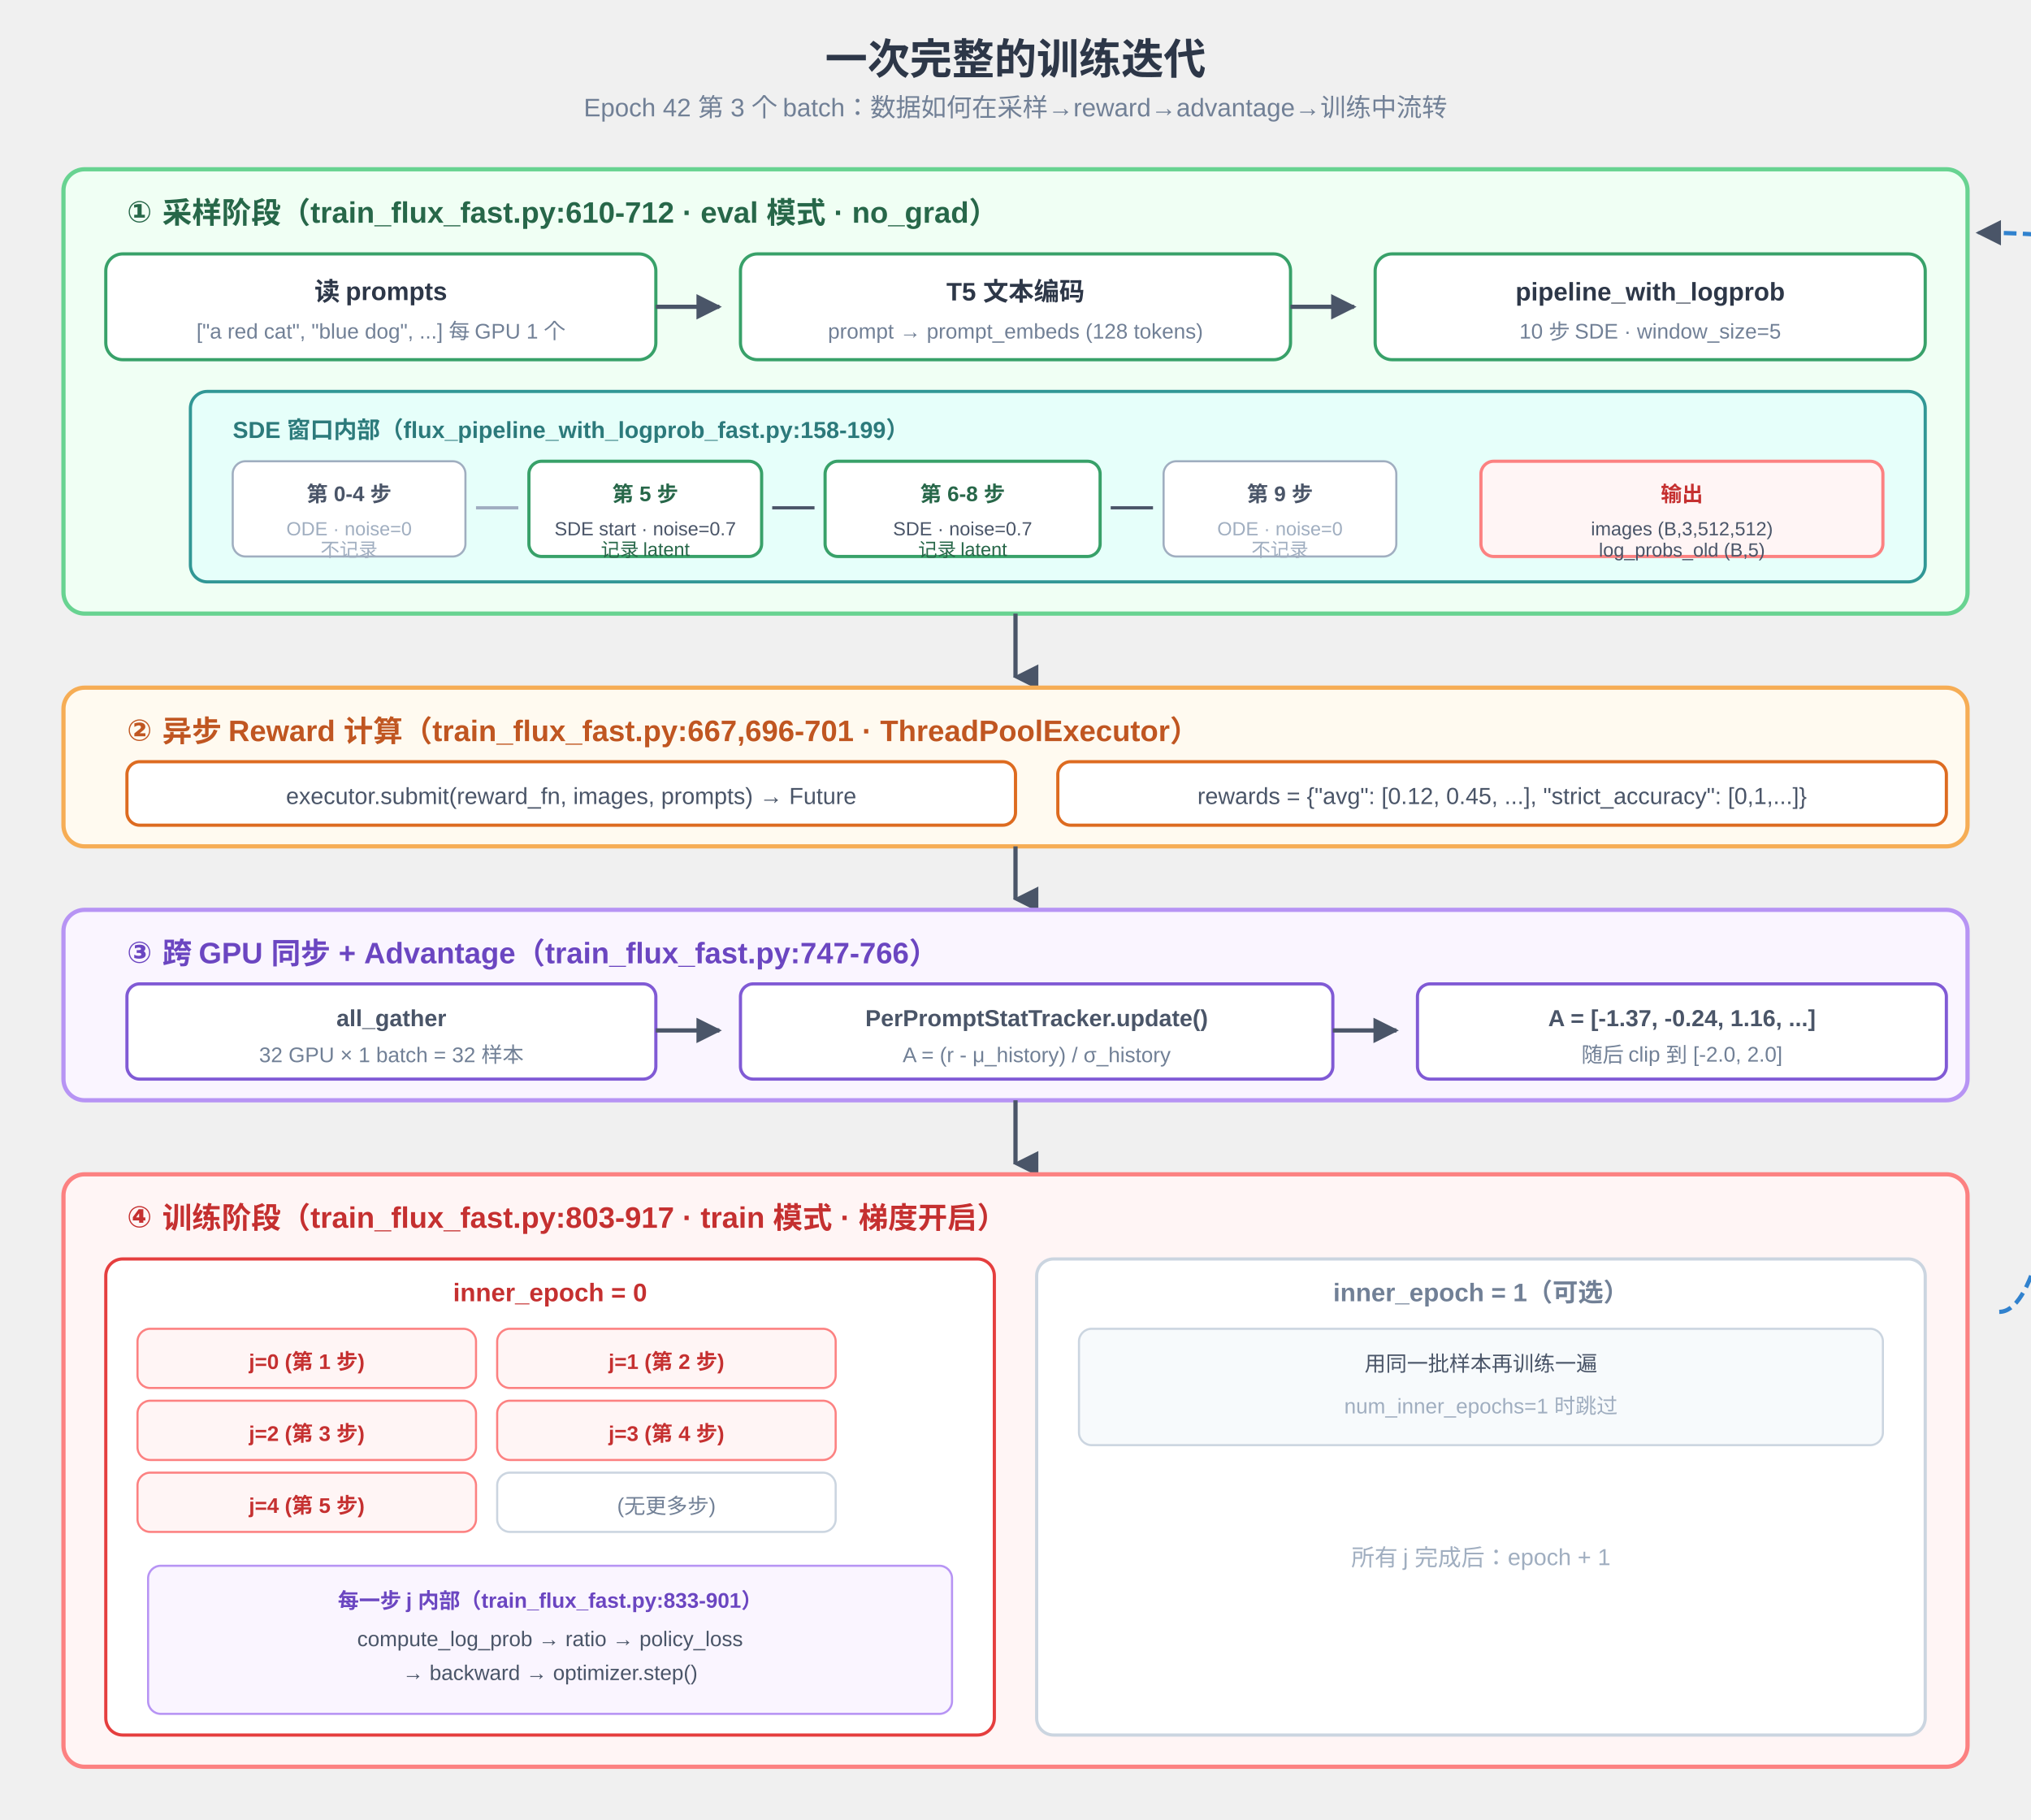
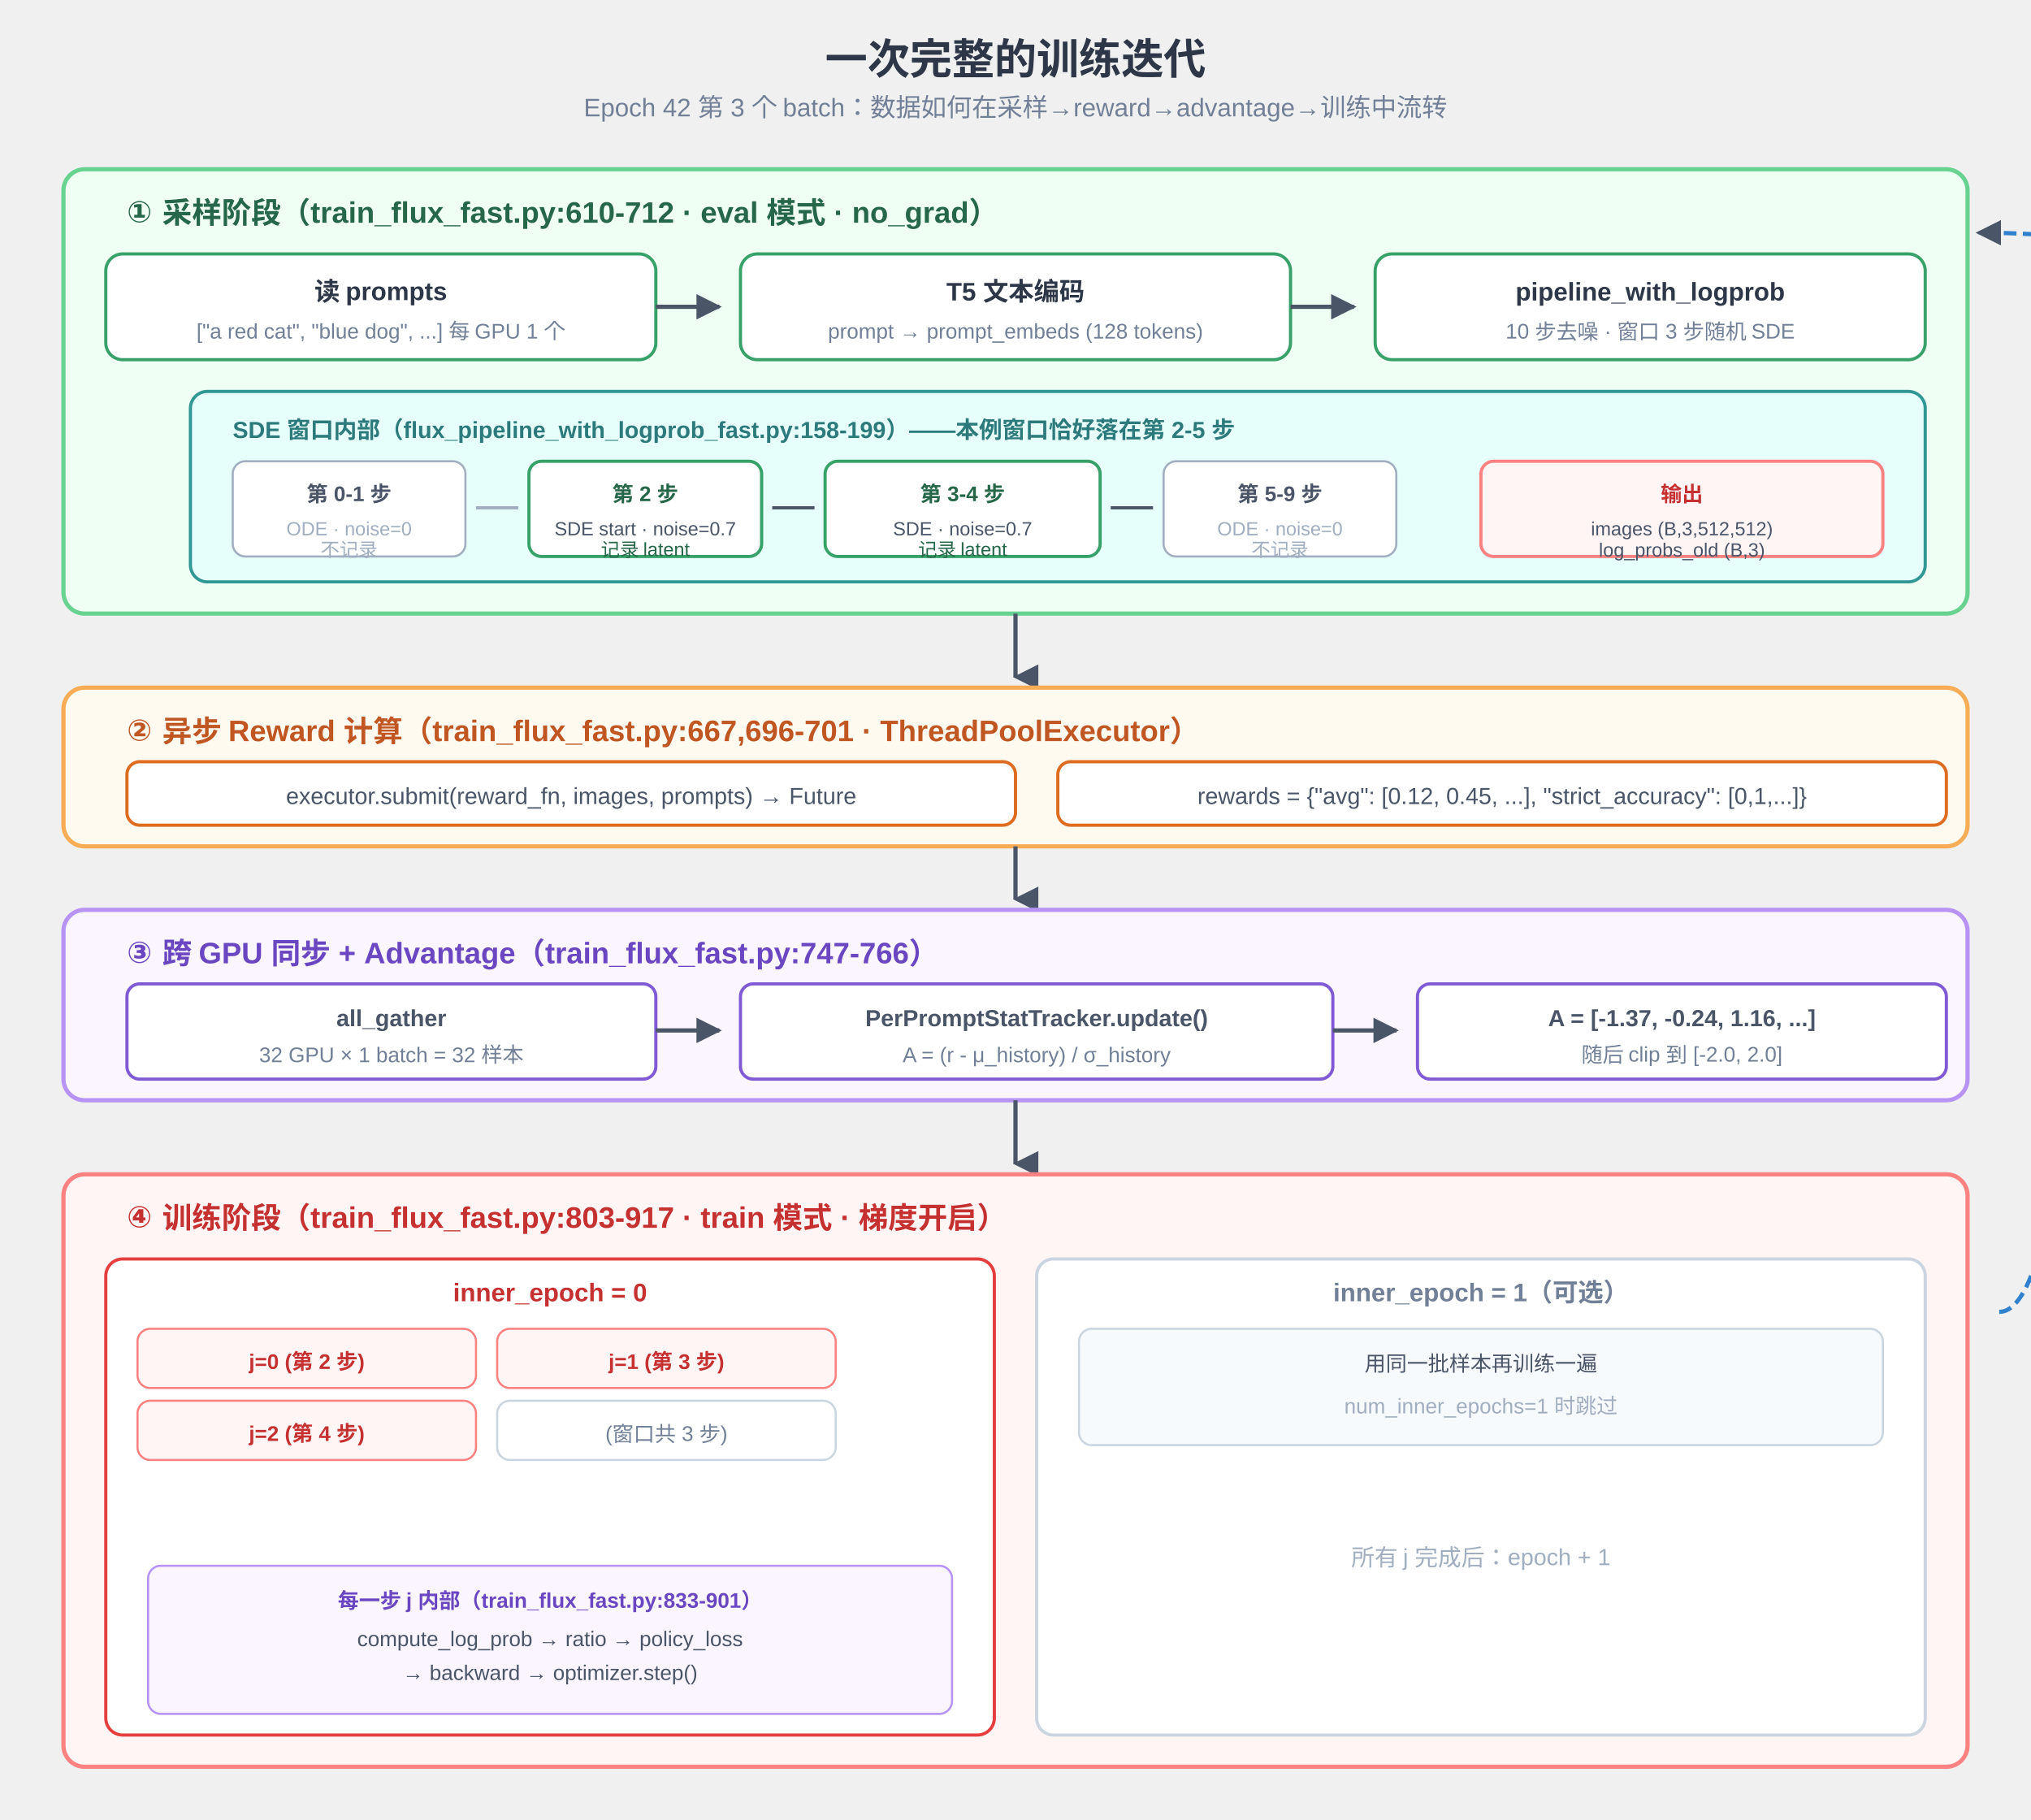
<svg xmlns="http://www.w3.org/2000/svg" viewBox="0 0 960 860" font-family="'Noto Sans SC','Microsoft YaHei',Arial,sans-serif">
  <defs>
    <marker id="arrow" viewBox="0 0 10 10" refX="9" refY="5" markerWidth="6" markerHeight="6" orient="auto">
      <path d="M0,0 L10,5 L0,10 Z" fill="#4A5568" />
    </marker>
    <marker id="arrow-down" viewBox="0 0 10 10" refX="5" refY="9" markerWidth="6" markerHeight="6" orient="auto">
      <path d="M0,0 L5,10 L10,0 Z" fill="#4A5568" />
    </marker>
    <filter id="shadow" x="-5%" y="-5%" width="110%" height="110%">
      <feDropShadow dx="2" dy="2" stdDeviation="3" flood-opacity="0.12" />
    </filter>
  </defs>
  <text x="480" y="35" text-anchor="middle" font-size="20" font-weight="bold" fill="#2D3748">一次完整的训练迭代</text>
  <text x="480" y="55" text-anchor="middle" font-size="12" fill="#718096">Epoch 42 第 3 个 batch：数据如何在采样→reward→advantage→训练中流转</text>
  <rect x="30" y="80" width="900" height="210" rx="10" fill="#F0FFF4" stroke="#68D391" stroke-width="2" />
  <text x="60" y="105" font-size="14" font-weight="bold" fill="#276749">① 采样阶段（train_flux_fast.py:610-712 · eval 模式 · no_grad）</text>
  <rect x="50" y="120" width="260" height="50" rx="8" fill="#FFF" stroke="#38A169" stroke-width="1.5" />
  <text x="180" y="142" text-anchor="middle" font-size="12" font-weight="bold" fill="#2D3748">读 prompts</text>
  <text x="180" y="160" text-anchor="middle" font-size="10" fill="#718096">["a red cat", "blue dog", ...] 每 GPU 1 个</text>
  <line x1="310" y1="145" x2="340" y2="145" stroke="#4A5568" stroke-width="2" marker-end="url(#arrow)" />
  <rect x="350" y="120" width="260" height="50" rx="8" fill="#FFF" stroke="#38A169" stroke-width="1.5" />
  <text x="480" y="142" text-anchor="middle" font-size="12" font-weight="bold" fill="#2D3748">T5 文本编码</text>
  <text x="480" y="160" text-anchor="middle" font-size="10" fill="#718096">prompt → prompt_embeds (128 tokens)</text>
  <line x1="610" y1="145" x2="640" y2="145" stroke="#4A5568" stroke-width="2" marker-end="url(#arrow)" />
  <rect x="650" y="120" width="260" height="50" rx="8" fill="#FFF" stroke="#38A169" stroke-width="1.5" />
  <text x="780" y="142" text-anchor="middle" font-size="12" font-weight="bold" fill="#2D3748">pipeline_with_logprob</text>
-   <text x="780" y="160" text-anchor="middle" font-size="10" fill="#718096">10 步 SDE · window_size=5</text>
+   <text x="780" y="160" text-anchor="middle" font-size="10" fill="#718096">10 步去噪 · 窗口 3 步随机 SDE</text>
  <rect x="90" y="185" width="820" height="90" rx="8" fill="#E6FFFA" stroke="#319795" stroke-width="1.5" />
-   <text x="110" y="207" font-size="11" font-weight="bold" fill="#2C7A7B">SDE 窗口内部（flux_pipeline_with_logprob_fast.py:158-199）</text>
+   <text x="110" y="207" font-size="11" font-weight="bold" fill="#2C7A7B">SDE 窗口内部（flux_pipeline_with_logprob_fast.py:158-199）——本例窗口恰好落在第 2-5 步</text>
  <rect x="110" y="218" width="110" height="45" rx="6" fill="#FFF" stroke="#A0AEC0" stroke-width="1" />
-   <text x="165" y="237" text-anchor="middle" font-size="10" font-weight="bold" fill="#4A5568">第 0-4 步</text>
+   <text x="165" y="237" text-anchor="middle" font-size="10" font-weight="bold" fill="#4A5568">第 0-1 步</text>
  <text x="165" y="253" text-anchor="middle" font-size="9" fill="#A0AEC0">ODE · noise=0</text>
  <text x="165" y="263" text-anchor="middle" font-size="9" fill="#A0AEC0">不记录</text>
  <line x1="225" y1="240" x2="245" y2="240" stroke="#A0AEC0" stroke-width="1.5" />
  <rect x="250" y="218" width="110" height="45" rx="6" fill="#FFF" stroke="#38A169" stroke-width="1.5" />
-   <text x="305" y="237" text-anchor="middle" font-size="10" font-weight="bold" fill="#276749">第 5 步</text>
+   <text x="305" y="237" text-anchor="middle" font-size="10" font-weight="bold" fill="#276749">第 2 步</text>
  <text x="305" y="253" text-anchor="middle" font-size="9" fill="#4A5568">SDE start · noise=0.7</text>
  <text x="305" y="263" text-anchor="middle" font-size="9" fill="#276749">记录 latent</text>
  <line x1="365" y1="240" x2="385" y2="240" stroke="#4A5568" stroke-width="1.5" />
  <rect x="390" y="218" width="130" height="45" rx="6" fill="#FFF" stroke="#38A169" stroke-width="1.5" />
-   <text x="455" y="237" text-anchor="middle" font-size="10" font-weight="bold" fill="#276749">第 6-8 步</text>
+   <text x="455" y="237" text-anchor="middle" font-size="10" font-weight="bold" fill="#276749">第 3-4 步</text>
  <text x="455" y="253" text-anchor="middle" font-size="9" fill="#4A5568">SDE · noise=0.7</text>
  <text x="455" y="263" text-anchor="middle" font-size="9" fill="#276749">记录 latent</text>
  <line x1="525" y1="240" x2="545" y2="240" stroke="#4A5568" stroke-width="1.5" />
  <rect x="550" y="218" width="110" height="45" rx="6" fill="#FFF" stroke="#A0AEC0" stroke-width="1" />
-   <text x="605" y="237" text-anchor="middle" font-size="10" font-weight="bold" fill="#4A5568">第 9 步</text>
+   <text x="605" y="237" text-anchor="middle" font-size="10" font-weight="bold" fill="#4A5568">第 5-9 步</text>
  <text x="605" y="253" text-anchor="middle" font-size="9" fill="#A0AEC0">ODE · noise=0</text>
  <text x="605" y="263" text-anchor="middle" font-size="9" fill="#A0AEC0">不记录</text>
  <rect x="700" y="218" width="190" height="45" rx="6" fill="#FFF5F5" stroke="#FC8181" stroke-width="1.5" />
  <text x="795" y="237" text-anchor="middle" font-size="10" font-weight="bold" fill="#C53030">输出</text>
  <text x="795" y="253" text-anchor="middle" font-size="9" fill="#4A5568">images (B,3,512,512)</text>
-   <text x="795" y="263" text-anchor="middle" font-size="9" fill="#4A5568">log_probs_old (B,5)</text>
+   <text x="795" y="263" text-anchor="middle" font-size="9" fill="#4A5568">log_probs_old (B,3)</text>
  <line x1="480" y1="290" x2="480" y2="320" stroke="#4A5568" stroke-width="2" marker-end="url(#arrow-down)" />
  <rect x="30" y="325" width="900" height="75" rx="10" fill="#FFFAF0" stroke="#F6AD55" stroke-width="2" />
  <text x="60" y="350" font-size="14" font-weight="bold" fill="#C05621">② 异步 Reward 计算（train_flux_fast.py:667,696-701 · ThreadPoolExecutor）</text>
  <rect x="60" y="360" width="420" height="30" rx="6" fill="#FFF" stroke="#DD6B20" stroke-width="1.5" />
  <text x="270" y="380" text-anchor="middle" font-size="11" fill="#4A5568">executor.submit(reward_fn, images, prompts) → Future</text>
  <rect x="500" y="360" width="420" height="30" rx="6" fill="#FFF" stroke="#DD6B20" stroke-width="1.5" />
  <text x="710" y="380" text-anchor="middle" font-size="11" fill="#4A5568">rewards = {"avg": [0.12, 0.45, ...], "strict_accuracy": [0,1,...]}</text>
  <line x1="480" y1="400" x2="480" y2="425" stroke="#4A5568" stroke-width="2" marker-end="url(#arrow-down)" />
  <rect x="30" y="430" width="900" height="90" rx="10" fill="#FAF5FF" stroke="#B794F4" stroke-width="2" />
  <text x="60" y="455" font-size="14" font-weight="bold" fill="#6B46C1">③ 跨 GPU 同步 + Advantage（train_flux_fast.py:747-766）</text>
  <rect x="60" y="465" width="250" height="45" rx="6" fill="#FFF" stroke="#805AD5" stroke-width="1.5" />
  <text x="185" y="485" text-anchor="middle" font-size="11" font-weight="bold" fill="#4A5568">all_gather</text>
  <text x="185" y="502" text-anchor="middle" font-size="10" fill="#718096">32 GPU × 1 batch = 32 样本</text>
  <line x1="310" y1="487" x2="340" y2="487" stroke="#4A5568" stroke-width="2" marker-end="url(#arrow)" />
  <rect x="350" y="465" width="280" height="45" rx="6" fill="#FFF" stroke="#805AD5" stroke-width="1.5" />
  <text x="490" y="485" text-anchor="middle" font-size="11" font-weight="bold" fill="#4A5568">PerPromptStatTracker.update()</text>
  <text x="490" y="502" text-anchor="middle" font-size="10" fill="#718096">A = (r - μ_history) / σ_history</text>
  <line x1="630" y1="487" x2="660" y2="487" stroke="#4A5568" stroke-width="2" marker-end="url(#arrow)" />
  <rect x="670" y="465" width="250" height="45" rx="6" fill="#FFF" stroke="#805AD5" stroke-width="1.5" />
  <text x="795" y="485" text-anchor="middle" font-size="11" font-weight="bold" fill="#4A5568">A = [-1.37, -0.24, 1.16, ...]</text>
  <text x="795" y="502" text-anchor="middle" font-size="10" fill="#718096">随后 clip 到 [-2.0, 2.0]</text>
  <line x1="480" y1="520" x2="480" y2="550" stroke="#4A5568" stroke-width="2" marker-end="url(#arrow-down)" />
  <rect x="30" y="555" width="900" height="280" rx="10" fill="#FFF5F5" stroke="#FC8181" stroke-width="2" />
  <text x="60" y="580" font-size="14" font-weight="bold" fill="#C53030">④ 训练阶段（train_flux_fast.py:803-917 · train 模式 · 梯度开启）</text>
  <rect x="50" y="595" width="420" height="225" rx="8" fill="#FFF" stroke="#E53E3E" stroke-width="1.5" />
  <text x="260" y="615" text-anchor="middle" font-size="12" font-weight="bold" fill="#C53030">inner_epoch = 0</text>
  <rect x="65" y="628" width="160" height="28" rx="6" fill="#FFF5F5" stroke="#FC8181" stroke-width="1" />
-   <text x="145" y="647" text-anchor="middle" font-size="10" font-weight="bold" fill="#C53030">j=0 (第 1 步)</text>
+   <text x="145" y="647" text-anchor="middle" font-size="10" font-weight="bold" fill="#C53030">j=0 (第 2 步)</text>
  <rect x="235" y="628" width="160" height="28" rx="6" fill="#FFF5F5" stroke="#FC8181" stroke-width="1" />
-   <text x="315" y="647" text-anchor="middle" font-size="10" font-weight="bold" fill="#C53030">j=1 (第 2 步)</text>
+   <text x="315" y="647" text-anchor="middle" font-size="10" font-weight="bold" fill="#C53030">j=1 (第 3 步)</text>
  <rect x="65" y="662" width="160" height="28" rx="6" fill="#FFF5F5" stroke="#FC8181" stroke-width="1" />
-   <text x="145" y="681" text-anchor="middle" font-size="10" font-weight="bold" fill="#C53030">j=2 (第 3 步)</text>
-   <rect x="235" y="662" width="160" height="28" rx="6" fill="#FFF5F5" stroke="#FC8181" stroke-width="1" />
-   <text x="315" y="681" text-anchor="middle" font-size="10" font-weight="bold" fill="#C53030">j=3 (第 4 步)</text>
-   <rect x="65" y="696" width="160" height="28" rx="6" fill="#FFF5F5" stroke="#FC8181" stroke-width="1" />
-   <text x="145" y="715" text-anchor="middle" font-size="10" font-weight="bold" fill="#C53030">j=4 (第 5 步)</text>
-   <rect x="235" y="696" width="160" height="28" rx="6" fill="#FFF" stroke="#CBD5E0" stroke-width="1" />
-   <text x="315" y="715" text-anchor="middle" font-size="10" fill="#718096">(无更多步)</text>
+   <text x="145" y="681" text-anchor="middle" font-size="10" font-weight="bold" fill="#C53030">j=2 (第 4 步)</text>
+   <rect x="235" y="662" width="160" height="28" rx="6" fill="#FFF" stroke="#CBD5E0" stroke-width="1" />
+   <text x="315" y="681" text-anchor="middle" font-size="10" fill="#718096">(窗口共 3 步)</text>
  <rect x="70" y="740" width="380" height="70" rx="6" fill="#FAF5FF" stroke="#B794F4" stroke-width="1" />
  <text x="260" y="760" text-anchor="middle" font-size="10" font-weight="bold" fill="#6B46C1">每一步 j 内部（train_flux_fast.py:833-901）</text>
  <text x="260" y="778" text-anchor="middle" font-size="10" fill="#4A5568">compute_log_prob → ratio → policy_loss</text>
  <text x="260" y="794" text-anchor="middle" font-size="10" fill="#4A5568">→ backward → optimizer.step()</text>
  <rect x="490" y="595" width="420" height="225" rx="8" fill="#FFF" stroke="#CBD5E0" stroke-width="1.5" />
  <text x="700" y="615" text-anchor="middle" font-size="12" font-weight="bold" fill="#718096">inner_epoch = 1（可选）</text>
  <rect x="510" y="628" width="380" height="55" rx="6" fill="#F7FAFC" stroke="#CBD5E0" stroke-width="1" />
  <text x="700" y="648" text-anchor="middle" font-size="10" fill="#4A5568">用同一批样本再训练一遍</text>
  <text x="700" y="668" text-anchor="middle" font-size="10" fill="#A0AEC0">num_inner_epochs=1 时跳过</text>
  <text x="700" y="740" text-anchor="middle" font-size="11" fill="#A0AEC0">所有 j 完成后：epoch + 1</text>
  <path d="M945,620 Q990,620 990,120 Q990,110 935,110" fill="none" stroke="#3182CE" stroke-width="2" stroke-dasharray="6,3" marker-end="url(#arrow)" />
  <text x="1000" y="380" font-size="11" fill="#3182CE" font-weight="bold" transform="rotate(90,1000,380)">回到采样阶段 · 下一个 epoch</text>
</svg>
